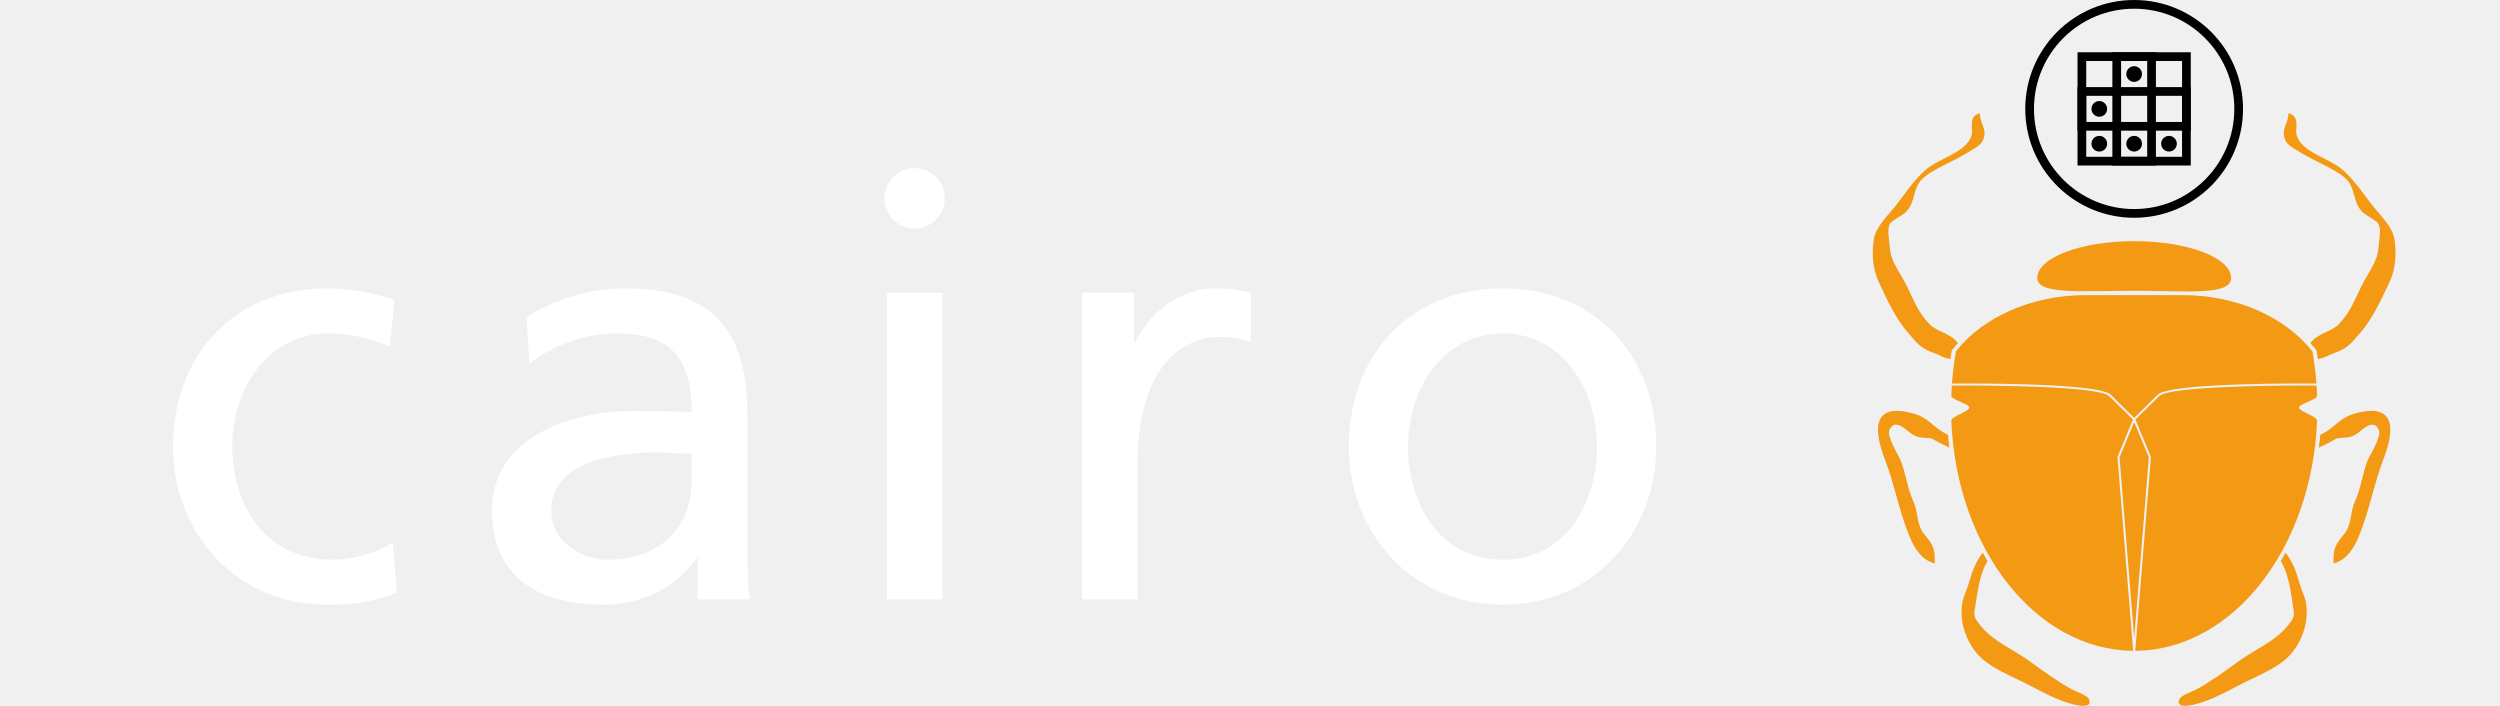
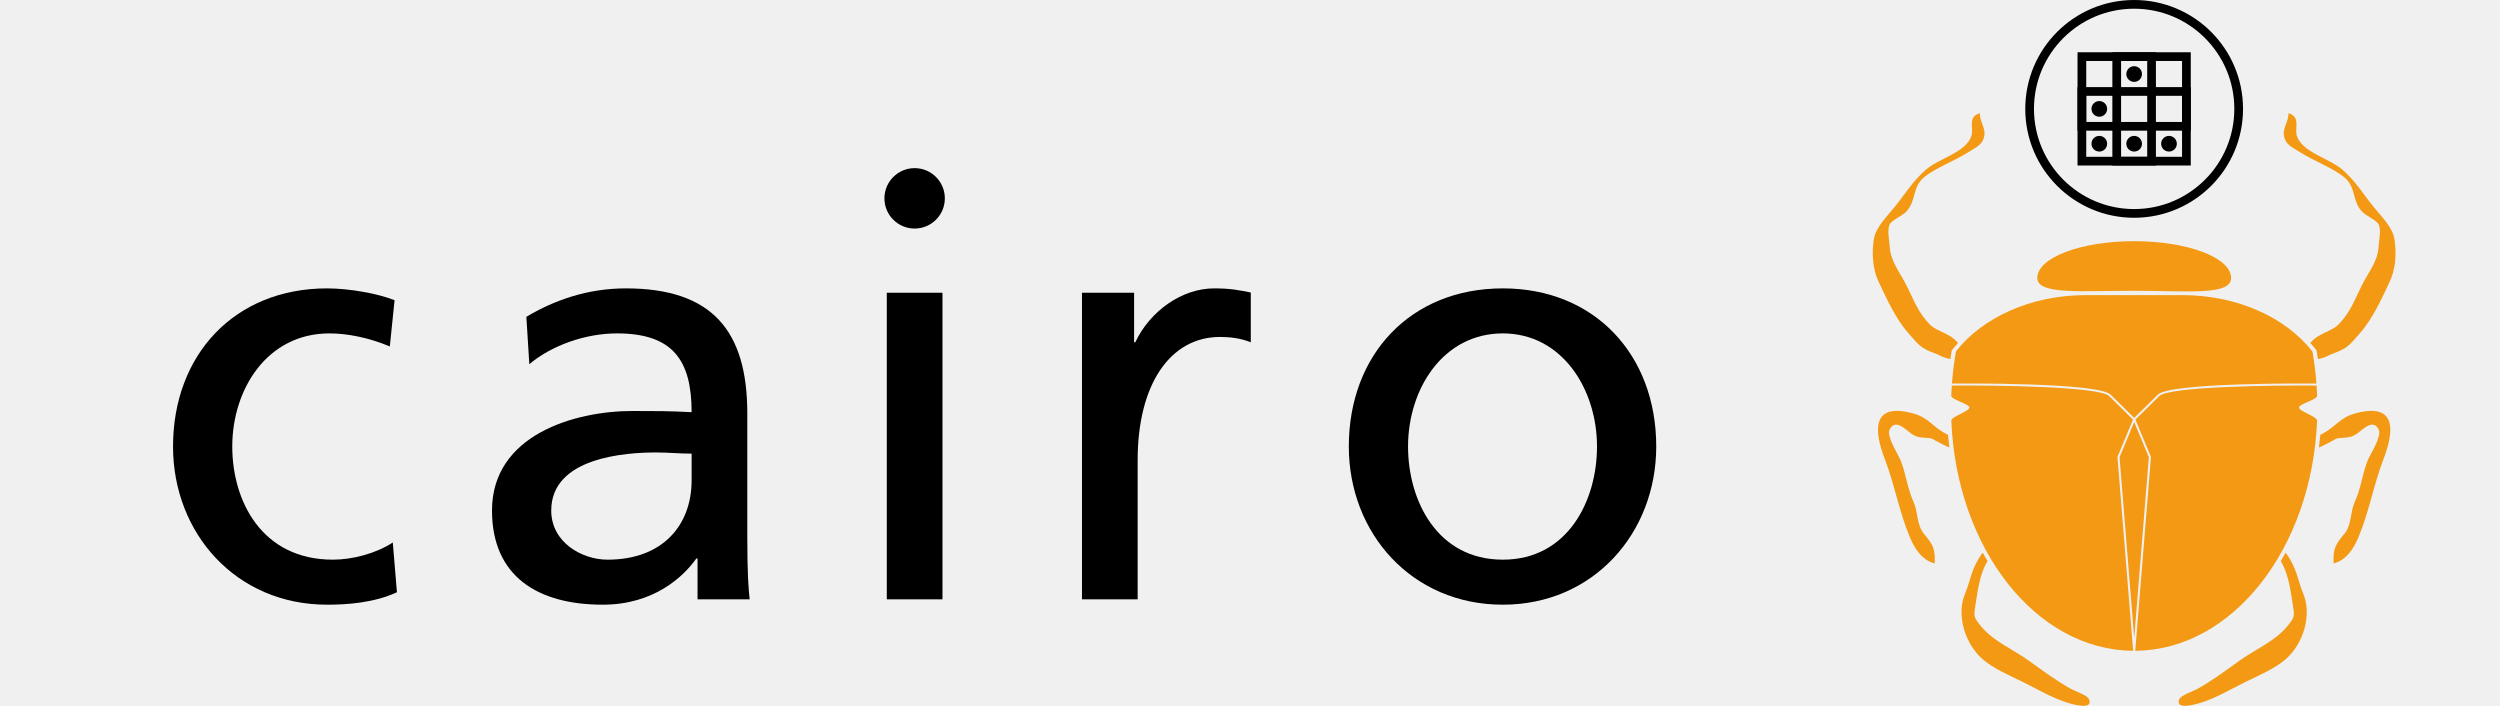
<svg xmlns="http://www.w3.org/2000/svg" xmlns:xlink="http://www.w3.org/1999/xlink" width="287" height="81">
  <defs id="cairo-artwork_defs">
    <g id="scarab" fill="#f39914">
      <g transform="translate(-150, -170)">
        <path id="scarab_head" d="M205.599,94.567c0-11.668-24.914-21.129-55.628-21.129      c-30.723,0-55.624,9.46-55.624,21.129c0,10.203,24.901,7.346,55.624,7.346      C180.685,101.913,205.599,104.233,205.599,94.567z" />
        <path id="scarab_torso" d="M136.423,161.506c0,0,12.751,12.577,13.547,13.362      c2.262-2.232,13.545-13.362,13.545-13.362c7.135-7.036,87.111-6.399,91.066-6.363      c-0.469-6.298-1.254-12.472-2.325-18.519c-15.183-19.279-42.811-32.225-74.485-32.225      h-55.518c-31.745,0-59.439,13.011-74.598,32.37c-1.054,6-1.829,12.128-2.296,18.374      C49.321,155.106,129.288,154.47,136.423,161.506z" />
        <path id="scarab_spine" d="M149.97,301.187c2.005-24.729,8.386-103.483,8.405-103.721      c-0.09-0.219-6.478-15.578-8.405-20.214c-1.936,4.655-8.316,19.995-8.408,20.214      C141.582,197.704,147.965,276.458,149.97,301.187z" />
        <path id="scarab_wing_left" d="M140.403,197.149l8.862-21.31l-13.686-13.499      c-5.65-5.573-67.074-6.235-90.259-6.019l-0.006-0.622c-0.154,2.144-0.271,4.302-0.35,6.475      c-0.076,2.207,10.392,4.706,10.392,6.717c0,2.319-10.457,5.084-10.359,7.631      c2.993,73.349,48.53,131.631,104.372,132.048l-9.02-111.29L140.403,197.149z" />
        <path id="scarab_wing_right" d="M244.585,168.891c0-2.011,10.467-4.506,10.391-6.715      c-0.079-2.174-0.195-4.332-0.351-6.479l-0.004,0.624      c-23.186-0.216-84.608,0.445-90.26,6.017l-13.688,13.502l8.915,21.438l-9.017,111.29      c55.854-0.417,101.378-58.698,104.373-132.049      C255.04,173.976,244.585,171.209,244.585,168.891z" />
        <path id="scarab_leg_front_left" d="M44.506,141.12c-4.135-0.856-4.895-1.54-7.935-2.92      c-9.59-3.364-10.376-5.481-16.08-11.86c-7.426-8.306-12.661-20.142-17.1-29.463      c-3.576-7.525-3.984-16.409-2.86-24.273c0.991-6.935,7.144-12.869,12.074-18.92      c5.844-7.191,10.356-14.822,17.924-21.354c7.736-6.682,23.203-9.809,26.168-19.648      C57.86,8.819,54.334,1.766,61.482,0c-0.366,4.703,3.639,8.477,2.397,13.575      c-1.129,4.627-4.368,5.811-9.611,9.099c-7.564,4.746-18.366,8.779-24.748,13.965      c-7.175,5.827-4.369,13.771-10.569,20.057c-2.001,2.03-7.901,4.706-9.137,6.83      c-1.861,3.199-0.297,9.572-0.116,13.12c0.425,8.284,5.588,14.244,9.555,22.045      c4.152,8.141,6.429,15.409,13.411,22.519c4.183,4.262,11.429,4.802,16.21,10.647      l-3.555,4.186L44.506,141.12z" />
        <path id="scarab_leg_middle_left" d="M43.94,191.922l-0.809-7.346      c-9.506-4.579-10.339-9.772-20.738-12.466c-23.728-6.151-21.361,11.25-15.532,26.373      c5.676,14.726,8.237,30.23,14.345,44.795c2.805,6.688,6.919,13.213,14.298,15.127      c0.372-8.435-0.917-10.651-6.113-16.919c-4.395-5.293-3.326-12.548-6.072-18.504      c-3.581-7.804-4.196-15.646-7.279-23.502c-1.363-3.479-8.33-13.966-6.452-17.861      c3.183-6.603,9.178-0.083,12.179,2.077c4.218,3.036,6.467,2.223,11.681,2.898      C34.041,186.673,37.005,188.756,43.94,191.922z" />
        <path id="scarab_leg_back_left" d="M65.839,257.063l-2.771-4.837      c-6.68,8.928-6.993,16.228-10.056,23.347c-5.277,12.263-0.157,28.851,9.854,37.676      c6.052,5.375,15.907,9.618,23.122,13.136c10.035,4.892,20.113,11.286,31.336,13.396      c2.482,0.466,8.798,1.295,6.693-3.522c-0.975-2.237-8.091-4.591-10.146-5.734      c-8.312-4.623-16.377-10.524-24.142-16.176c-9.498-6.862-20.843-11.186-28.311-20.684      c-3.054-3.885-3.544-4.922-2.816-9.39c0.693-4.263,1.344-9.174,2.241-13.439      C61.855,266.029,63.274,261.378,65.839,257.063z" />
        <path id="scarab_leg_front_right" d="M255.487,141.12c4.134-0.856,4.896-1.54,7.936-2.92      c9.583-3.364,10.369-5.481,16.071-11.86c7.428-8.306,12.661-20.142,17.115-29.463      c3.574-7.525,3.983-16.409,2.86-24.273c-0.992-6.935-7.157-12.869-12.087-18.92      c-5.843-7.191-10.356-14.822-17.919-21.354c-7.735-6.682-23.202-9.809-26.167-19.648      C242.135,8.819,245.66,1.766,238.511,0c0.366,4.703-3.637,8.477-2.396,13.575      c1.131,4.627,4.368,5.811,9.611,9.099c7.563,4.746,18.367,8.779,24.747,13.965      c7.17,5.827,4.362,13.771,10.563,20.057c2.001,2.03,7.901,4.706,9.139,6.83      c1.859,3.199,0.295,9.572,0.113,13.12c-0.424,8.284-5.588,14.244-9.553,22.045      c-4.152,8.141-6.431,15.409-13.404,22.519c-4.184,4.262-11.429,4.802-16.211,10.647      l3.556,4.186L255.487,141.12z" />
        <path id="scarab_leg_middle_right" d="M256.053,191.922l0.81-7.346      c9.507-4.579,10.34-9.772,20.73-12.466c23.741-6.151,21.374,11.25,15.534,26.373      c-5.676,14.726-8.238,30.23-14.347,44.795c-2.804,6.688-6.911,13.213-14.291,15.127      c-0.371-8.435,0.918-10.651,6.113-16.919c4.39-5.293,3.319-12.548,6.066-18.504      c3.58-7.804,4.197-15.646,7.278-23.502c1.363-3.479,8.33-13.966,6.453-17.861      c-3.184-6.603-9.179-0.083-12.181,2.077c-4.217,3.036-6.458,2.223-11.672,2.898      C265.951,186.673,262.986,188.756,256.053,191.922z" />
        <path id="scarab_leg_back_right" d="M234.155,257.063l2.771-4.837      c6.679,8.928,6.991,16.228,10.057,23.347c5.274,12.263,0.154,28.851-9.854,37.676      c-6.055,5.375-15.903,9.618-23.117,13.136c-10.034,4.892-20.127,11.286-31.351,13.396      c-2.481,0.466-8.789,1.295-6.691-3.522c0.976-2.237,8.092-4.591,10.146-5.734      c8.312-4.623,16.392-10.524,24.155-16.176c9.498-6.862,20.838-11.186,28.305-20.684      c3.055-3.885,3.543-4.922,2.818-9.39c-0.696-4.263-1.346-9.174-2.244-13.439      C238.137,266.029,236.718,261.378,234.155,257.063z" />
      </g>
    </g>
    <g id="cairo_text_small" transform="translate(0,-71)">
      <g transform="scale(0.085,0.085)">
        <g transform="translate(-1139,-208.5)">
          <path transform="translate(-151,0)" d="             M 412, 433              C 385, 422 336, 413 298, 413              C 142, 413 38, 525 38, 680              C 38, 826 144, 947 298, 947              C 332, 947 377, 944 416, 926              L 409, 842              C 380, 861 340, 871 308, 871              C 187, 871 138, 771 138, 680              C 138, 583 197, 489 302, 489              C 332, 489 368, 496 404, 511              L 412, 433 " />
          <path transform="translate(379.5,0)" d="       M 109, 541        C 147, 509 204, 489 257, 489        C 351, 489 383, 534 383, 622        C 346, 620 320, 620 283, 620        C 186, 620 46, 660 46, 788        C 46, 899 123, 947 233, 947        C 319, 947 369, 900 391, 869        L 393, 869        L 393, 938        L 481, 938        C 479, 920 477, 893 477, 835        L 477, 624        C 477, 485 418, 413 272, 413        C 207, 413 151, 433 104, 461        L 109, 541        M 383, 737        C 383, 813 334, 871 241, 871        C 198, 871 146, 842 146, 788        C 146, 698 272, 690 323, 690        C 343, 690 363, 692 383, 692        L 383, 737 " />
          <path transform="translate(1000,0)" d="             M 92, 938              L 186, 938              L 186, 420.3              L 92, 420.3              L 92, 938              M 88, 261             A 51, 51 0 1 1 190,261             A 51, 51 0 1 1 88,261" />
          <path transform="translate(1341.5,0)" d="        M 80, 938         L 174, 938         L 174, 703         C 174, 575 229, 495 313, 495         C 329, 495 348, 497 365, 504         L 365, 420         C 345, 416 331, 413 303, 413         C 249, 413 195, 451 170, 504         L 168, 504         L 168, 420.3         L 80, 420.3         L 80, 938 " />
          <path transform="translate(1826,0)" d="             M 46, 680              C 46, 826 152, 947 306, 947              C 459, 947 565, 826 565, 680              C 565, 525 461, 413 306, 413              C 150, 413 46, 525 46, 680              M 146, 680              C 146, 583 205, 489 306, 489              C 406, 489 465, 583 465, 680              C 465, 771 416, 871 306, 871              C 195, 871 146, 771 146, 680 " />
        </g>
      </g>
    </g>
    <g id="scarab_and_dung">
      <g id="dung" stroke="black" stroke-width="1" fill="none" transform="translate(-12.5,0)">
        <circle cx="12.5" cy="12.5" r="12" />
        <g id="hacker" transform="translate(6,6)">
          <g id="grid">
            <rect x="0.5" y="0.5" width="12" height="12" />
            <rect x="4.5" y="0.5" width="4" height="12" />
            <rect x="0.5" y="4.5" width="12" height="4" />
          </g>
          <g id="glider" fill="black" stroke="none">
            <circle cx="6.5" cy="2.5" r=".9" />
            <circle cx="10.5" cy="6.5" r=".9" />
            <circle cx="2.5" cy="10.5" r=".9" />
            <circle cx="6.5" cy="10.5" r=".9" />
            <circle cx="10.5" cy="10.5" r=".9" />
          </g>
        </g>
      </g>
      <use xlink:href="#scarab" transform="translate(0,47) scale(.2)" />
    </g>
  </defs>
-   <use xlink:href="#cairo_text_small" transform="translate(105, 76) scale (.8, .8)" fill="white" />
+   <use xlink:href="#cairo_text_small" transform="translate(105, 76) scale (.8, .8)" fill="black" />
  <use xlink:href="#scarab_and_dung" transform="translate(245,0) scale(-1,1)" />
</svg>
